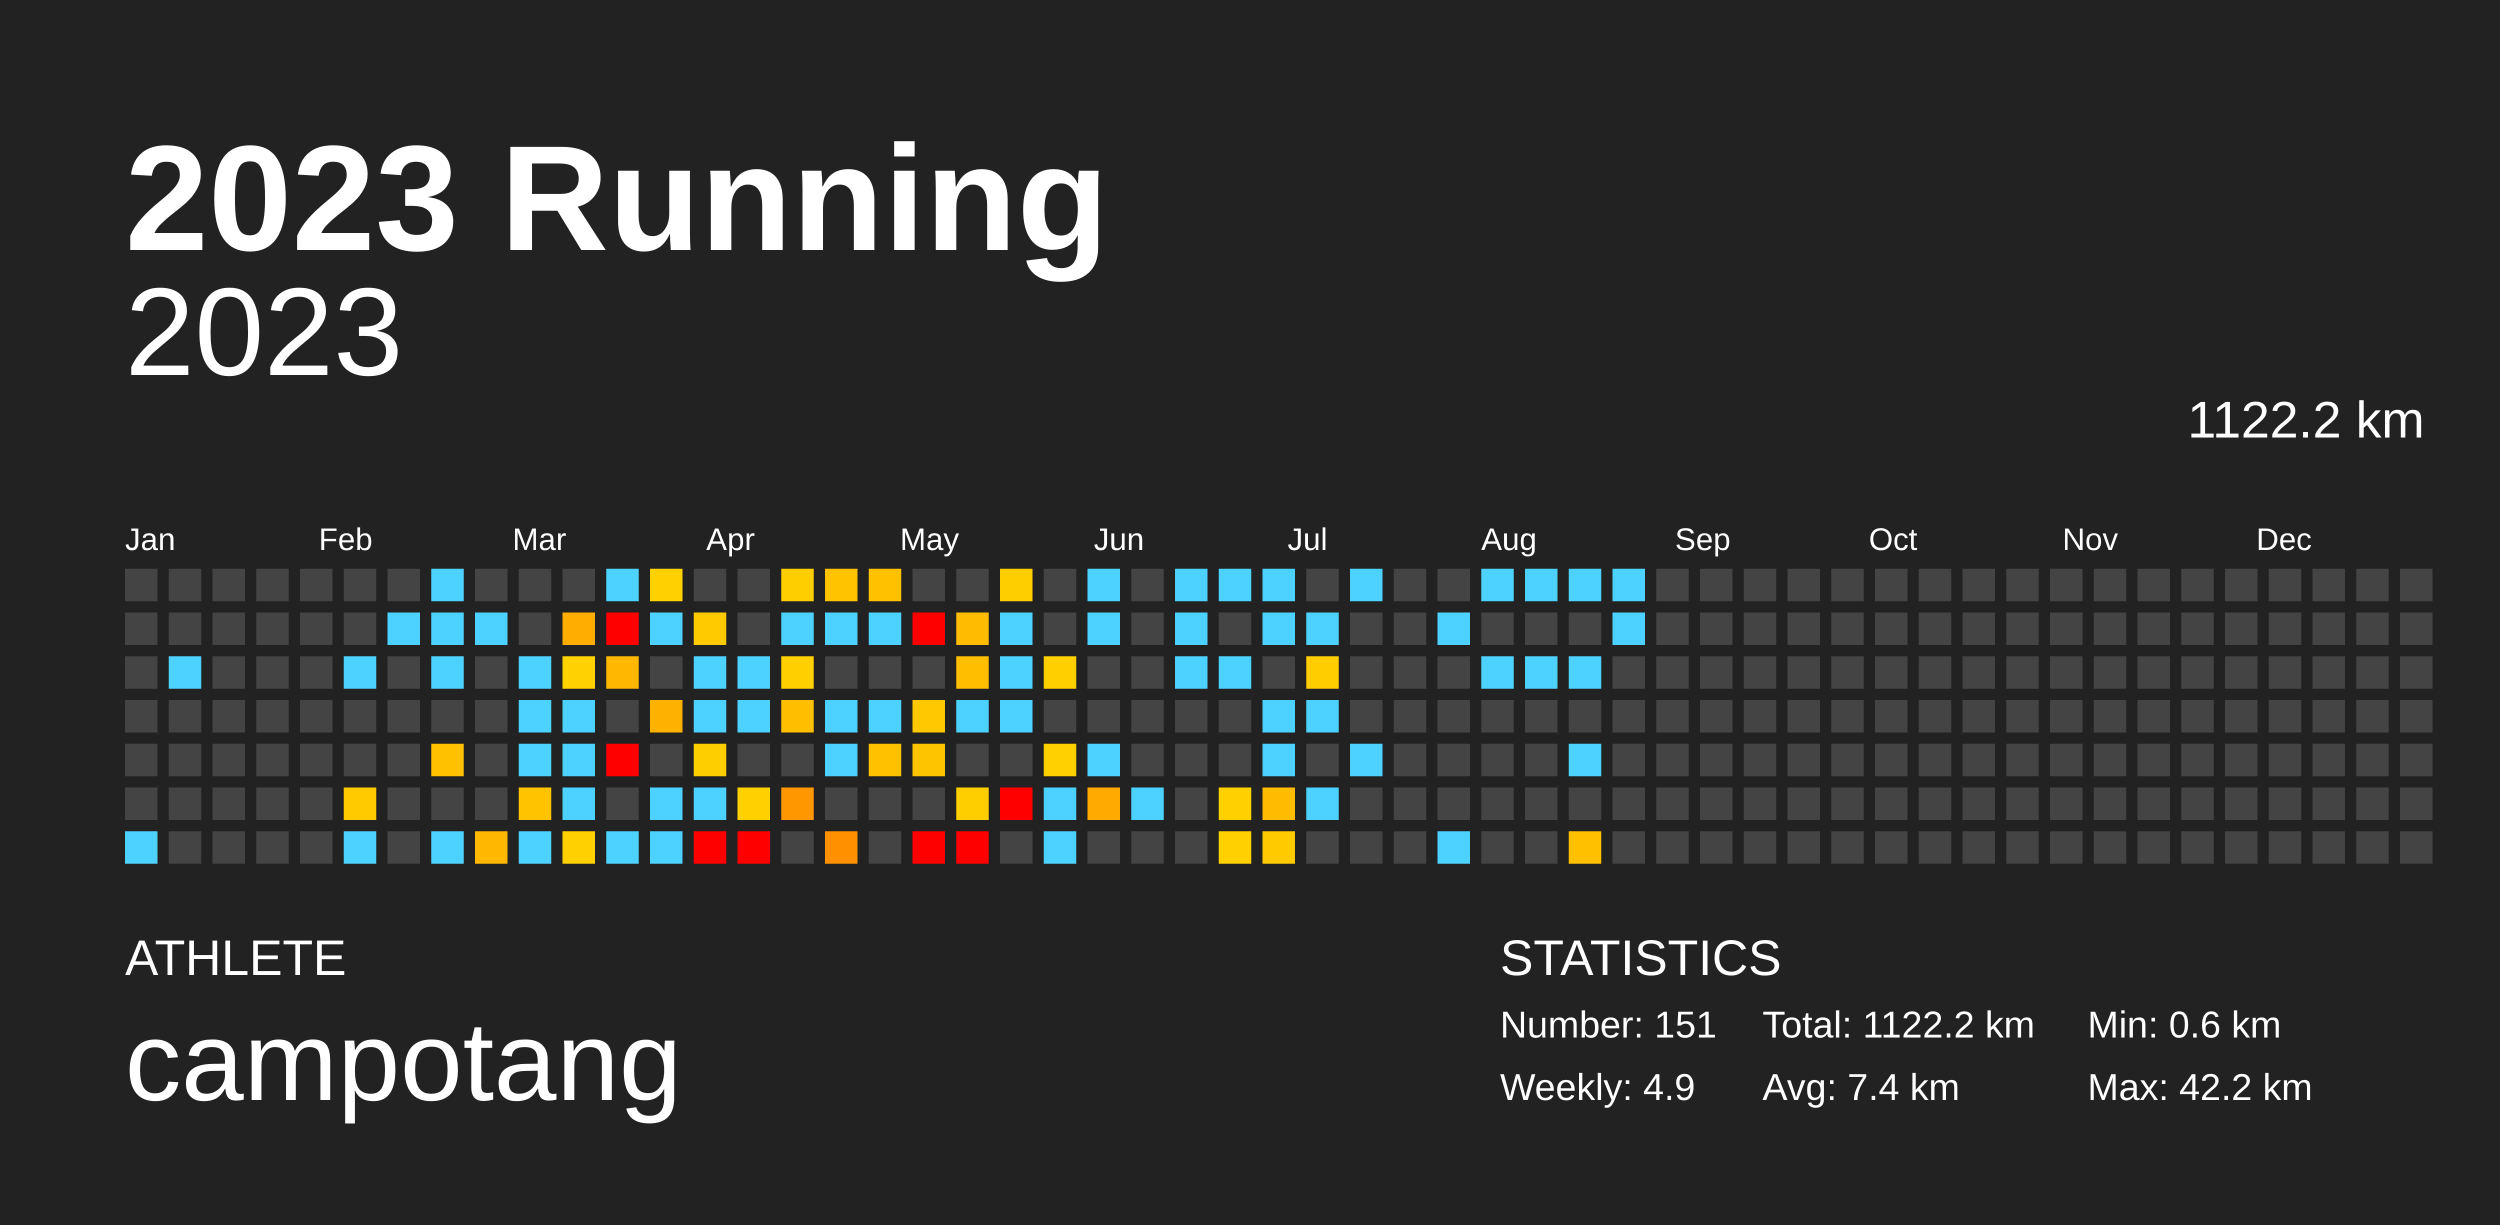
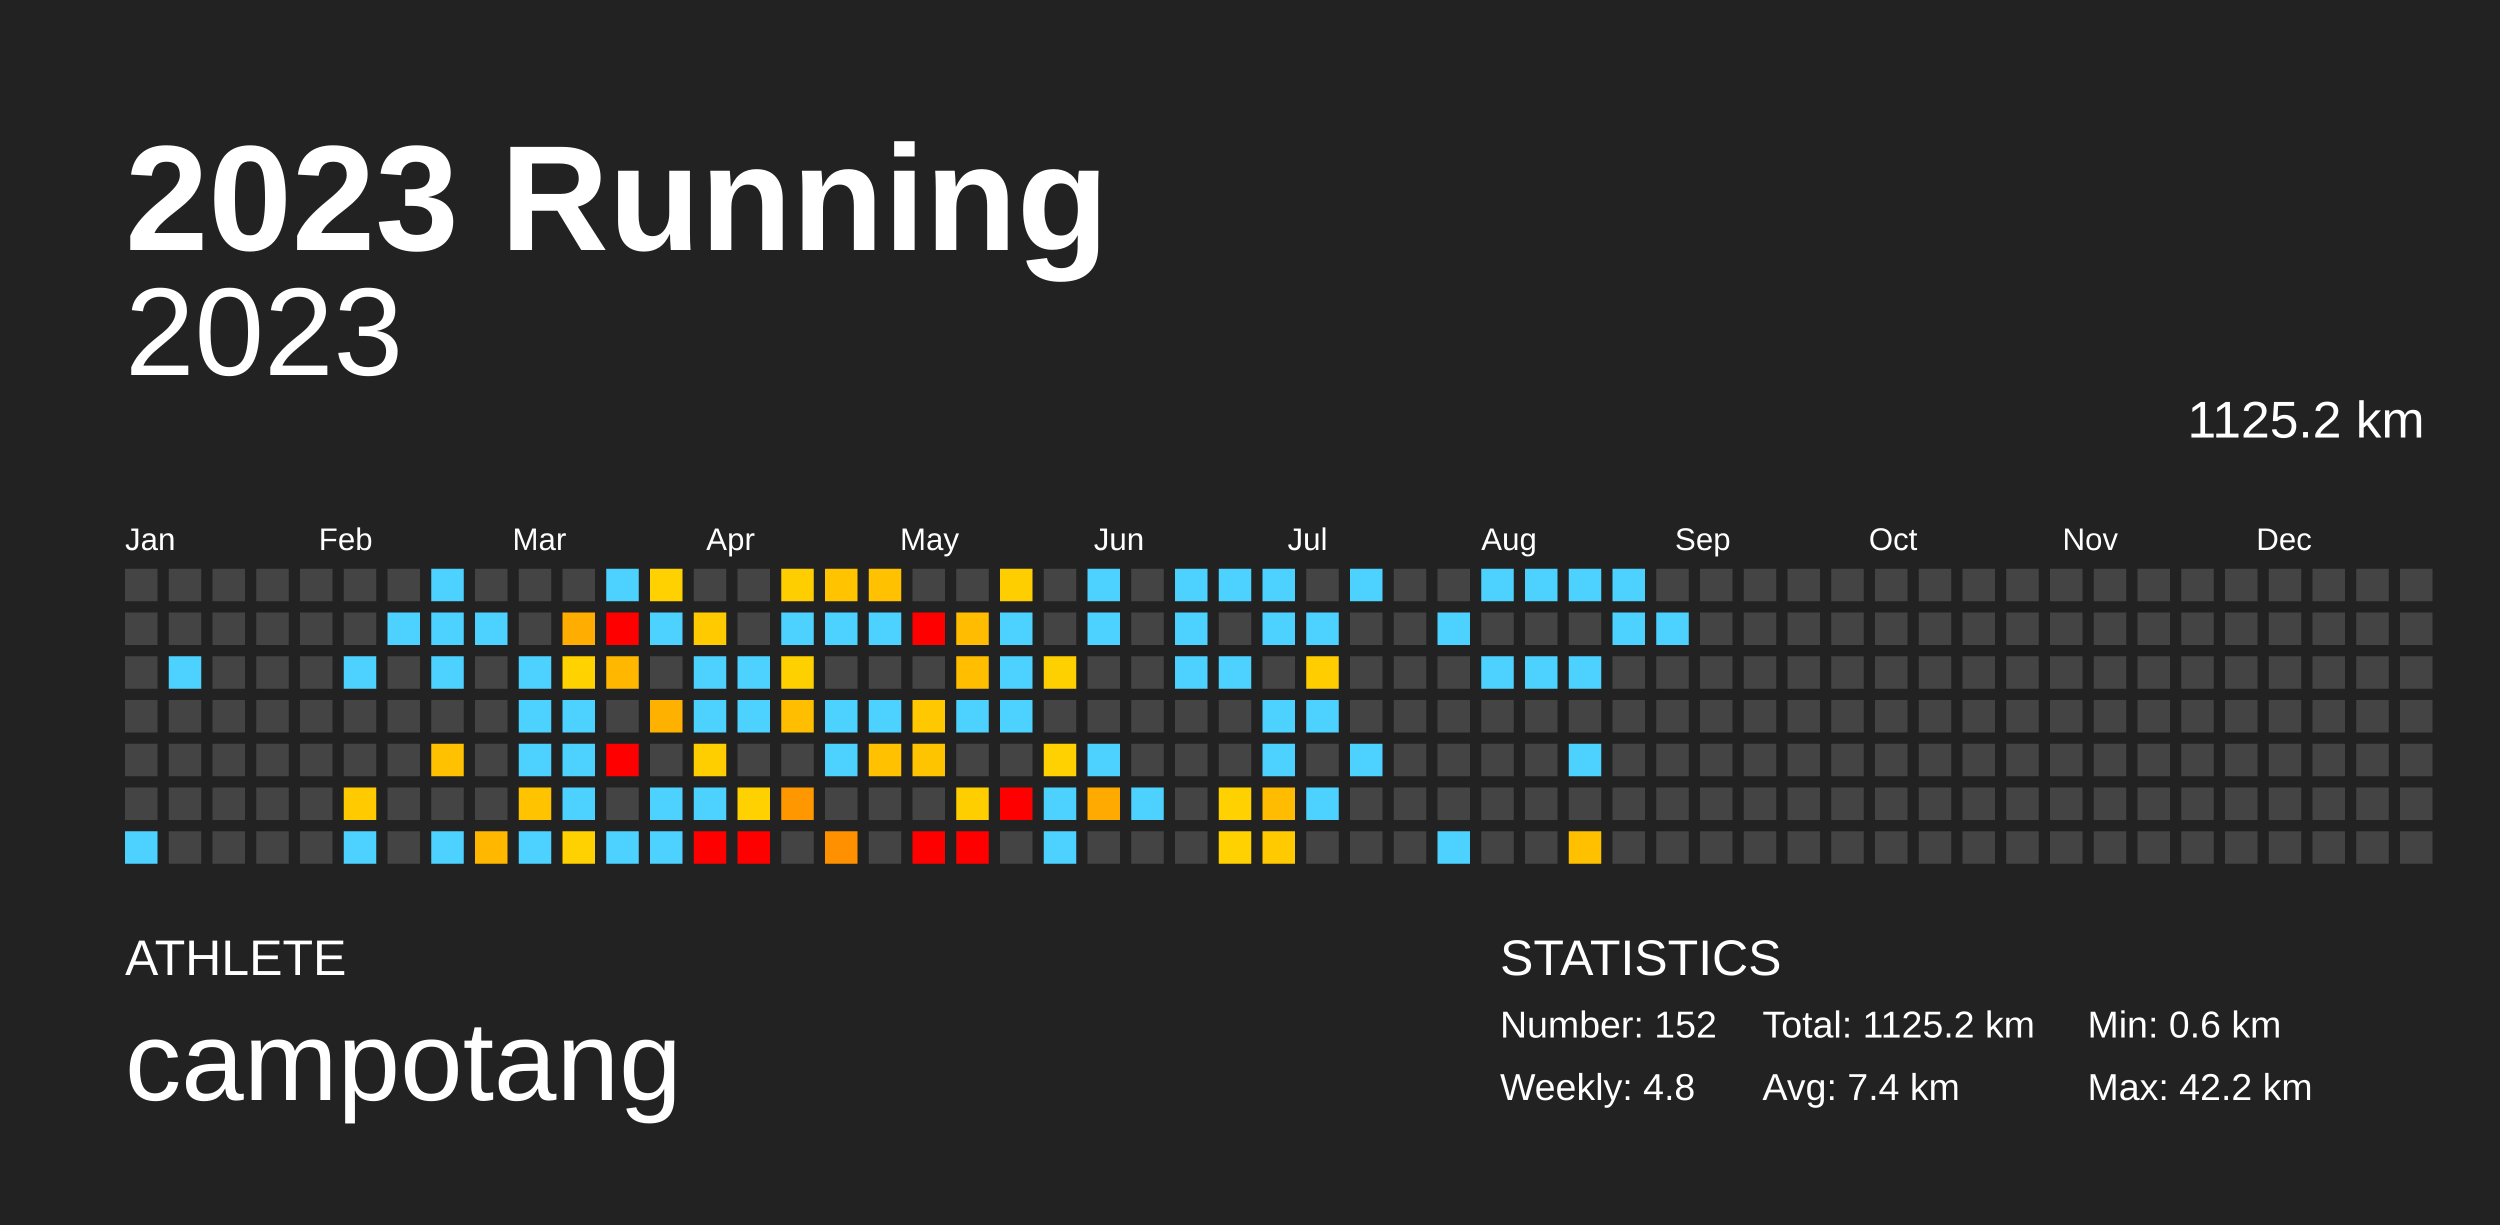
<svg xmlns="http://www.w3.org/2000/svg" baseProfile="full" height="98mm" version="1.1" viewBox="0,0,200,98" width="200mm">
  <defs />
  <rect fill="#222222" height="98" width="200" x="0" y="0" />
  <text fill="#FFFFFF" style="font-size:12px; font-family:Arial; font-weight:bold;" x="10" y="20">2023 Running</text>
  <text fill="#FFFFFF" style="font-size:4px; font-family:Arial" x="10" y="78">ATHLETE</text>
  <text fill="#FFFFFF" style="font-size:9px; font-family:Arial" x="10" y="88">campotang</text>
  <text fill="#FFFFFF" style="font-size:4px; font-family:Arial" x="120" y="78">STATISTICS</text>
-   <text fill="#FFFFFF" style="font-size:3px; font-family:Arial" x="120" y="83">Number: 151</text>
-   <text fill="#FFFFFF" style="font-size:3px; font-family:Arial" x="120" y="88">Weekly: 4.9</text>
-   <text fill="#FFFFFF" style="font-size:3px; font-family:Arial" x="141" y="83">Total: 1122.2 km</text>
+   <text fill="#FFFFFF" style="font-size:3px; font-family:Arial" x="120" y="83">Number: 152</text>
+   <text fill="#FFFFFF" style="font-size:3px; font-family:Arial" x="120" y="88">Weekly: 4.8</text>
+   <text fill="#FFFFFF" style="font-size:3px; font-family:Arial" x="141" y="83">Total: 1125.2 km</text>
  <text fill="#FFFFFF" style="font-size:3px; font-family:Arial" x="141" y="88">Avg: 7.4 km</text>
  <text fill="#FFFFFF" style="font-size:3px; font-family:Arial" x="167" y="83">Min: 0.6 km</text>
  <text fill="#FFFFFF" style="font-size:3px; font-family:Arial" x="167" y="88">Max: 42.2 km</text>
  <text alignment-baseline="hanging" fill="#FFFFFF" style="font-size:10.0px; font-family:Arial;" x="10" y="30">2023</text>
-   <text alignment-baseline="hanging" fill="#FFFFFF" style="font-size:4.125px; font-family:Arial;" x="175" y="35">1122.2 km</text>
+   <text alignment-baseline="hanging" fill="#FFFFFF" style="font-size:4.125px; font-family:Arial;" x="175" y="35">1125.2 km</text>
  <text fill="#FFFFFF" style="font-size:2.5px; font-family:Arial" x="10.0" y="44">Jan</text>
  <text fill="#FFFFFF" style="font-size:2.5px; font-family:Arial" x="25.5" y="44">Feb</text>
  <text fill="#FFFFFF" style="font-size:2.5px; font-family:Arial" x="41.0" y="44">Mar</text>
  <text fill="#FFFFFF" style="font-size:2.5px; font-family:Arial" x="56.5" y="44">Apr</text>
  <text fill="#FFFFFF" style="font-size:2.5px; font-family:Arial" x="72.0" y="44">May</text>
  <text fill="#FFFFFF" style="font-size:2.5px; font-family:Arial" x="87.5" y="44">Jun</text>
  <text fill="#FFFFFF" style="font-size:2.5px; font-family:Arial" x="103.0" y="44">Jul</text>
  <text fill="#FFFFFF" style="font-size:2.5px; font-family:Arial" x="118.5" y="44">Aug</text>
  <text fill="#FFFFFF" style="font-size:2.5px; font-family:Arial" x="134.0" y="44">Sep</text>
  <text fill="#FFFFFF" style="font-size:2.5px; font-family:Arial" x="149.5" y="44">Oct</text>
  <text fill="#FFFFFF" style="font-size:2.5px; font-family:Arial" x="165.0" y="44">Nov</text>
  <text fill="#FFFFFF" style="font-size:2.5px; font-family:Arial" x="180.5" y="44">Dec</text>
  <rect fill="#444444" height="2.6" width="2.6" x="10.0" y="45.5" />
  <rect fill="#444444" height="2.6" width="2.6" x="10.0" y="49.0" />
  <rect fill="#444444" height="2.6" width="2.6" x="10.0" y="52.5" />
  <rect fill="#444444" height="2.6" width="2.6" x="10.0" y="56.0" />
  <rect fill="#444444" height="2.6" width="2.6" x="10.0" y="59.5" />
  <rect fill="#444444" height="2.6" width="2.6" x="10.0" y="63.0" />
  <rect fill="#4dd2ff" height="2.6" width="2.6" x="10.0" y="66.5" />
  <rect fill="#444444" height="2.6" width="2.6" x="13.5" y="45.5" />
  <rect fill="#444444" height="2.6" width="2.6" x="13.5" y="49.0" />
  <rect fill="#4dd2ff" height="2.6" width="2.6" x="13.5" y="52.5" />
  <rect fill="#444444" height="2.6" width="2.6" x="13.5" y="56.0" />
  <rect fill="#444444" height="2.6" width="2.6" x="13.5" y="59.5" />
  <rect fill="#444444" height="2.6" width="2.6" x="13.5" y="63.0" />
  <rect fill="#444444" height="2.6" width="2.6" x="13.5" y="66.5" />
  <rect fill="#444444" height="2.6" width="2.6" x="17.0" y="45.5" />
  <rect fill="#444444" height="2.6" width="2.6" x="17.0" y="49.0" />
  <rect fill="#444444" height="2.6" width="2.6" x="17.0" y="52.5" />
  <rect fill="#444444" height="2.6" width="2.6" x="17.0" y="56.0" />
  <rect fill="#444444" height="2.6" width="2.6" x="17.0" y="59.5" />
  <rect fill="#444444" height="2.6" width="2.6" x="17.0" y="63.0" />
  <rect fill="#444444" height="2.6" width="2.6" x="17.0" y="66.5" />
  <rect fill="#444444" height="2.6" width="2.6" x="20.5" y="45.5" />
  <rect fill="#444444" height="2.6" width="2.6" x="20.5" y="49.0" />
  <rect fill="#444444" height="2.6" width="2.6" x="20.5" y="52.5" />
  <rect fill="#444444" height="2.6" width="2.6" x="20.5" y="56.0" />
  <rect fill="#444444" height="2.6" width="2.6" x="20.5" y="59.5" />
  <rect fill="#444444" height="2.6" width="2.6" x="20.5" y="63.0" />
  <rect fill="#444444" height="2.6" width="2.6" x="20.5" y="66.5" />
  <rect fill="#444444" height="2.6" width="2.6" x="24.0" y="45.5" />
  <rect fill="#444444" height="2.6" width="2.6" x="24.0" y="49.0" />
  <rect fill="#444444" height="2.6" width="2.6" x="24.0" y="52.5" />
  <rect fill="#444444" height="2.6" width="2.6" x="24.0" y="56.0" />
  <rect fill="#444444" height="2.6" width="2.6" x="24.0" y="59.5" />
  <rect fill="#444444" height="2.6" width="2.6" x="24.0" y="63.0" />
  <rect fill="#444444" height="2.6" width="2.6" x="24.0" y="66.5" />
  <rect fill="#444444" height="2.6" width="2.6" x="27.5" y="45.5" />
  <rect fill="#444444" height="2.6" width="2.6" x="27.5" y="49.0" />
  <rect fill="#4dd2ff" height="2.6" width="2.6" x="27.5" y="52.5" />
  <rect fill="#444444" height="2.6" width="2.6" x="27.5" y="56.0" />
  <rect fill="#444444" height="2.6" width="2.6" x="27.5" y="59.5" />
  <rect fill="#ffcb00" height="2.6" width="2.6" x="27.5" y="63.0" />
  <rect fill="#4dd2ff" height="2.6" width="2.6" x="27.5" y="66.5" />
  <rect fill="#444444" height="2.6" width="2.6" x="31.0" y="45.5" />
  <rect fill="#4dd2ff" height="2.6" width="2.6" x="31.0" y="49.0" />
  <rect fill="#444444" height="2.6" width="2.6" x="31.0" y="52.5" />
  <rect fill="#444444" height="2.6" width="2.6" x="31.0" y="56.0" />
  <rect fill="#444444" height="2.6" width="2.6" x="31.0" y="59.5" />
  <rect fill="#444444" height="2.6" width="2.6" x="31.0" y="63.0" />
  <rect fill="#444444" height="2.6" width="2.6" x="31.0" y="66.5" />
  <rect fill="#4dd2ff" height="2.6" width="2.6" x="34.5" y="45.5" />
  <rect fill="#4dd2ff" height="2.6" width="2.6" x="34.5" y="49.0" />
  <rect fill="#4dd2ff" height="2.6" width="2.6" x="34.5" y="52.5" />
  <rect fill="#444444" height="2.6" width="2.6" x="34.5" y="56.0" />
  <rect fill="#ffc100" height="2.6" width="2.6" x="34.5" y="59.5" />
  <rect fill="#444444" height="2.6" width="2.6" x="34.5" y="63.0" />
  <rect fill="#4dd2ff" height="2.6" width="2.6" x="34.5" y="66.5" />
  <rect fill="#444444" height="2.6" width="2.6" x="38.0" y="45.5" />
  <rect fill="#4dd2ff" height="2.6" width="2.6" x="38.0" y="49.0" />
  <rect fill="#444444" height="2.6" width="2.6" x="38.0" y="52.5" />
  <rect fill="#444444" height="2.6" width="2.6" x="38.0" y="56.0" />
  <rect fill="#444444" height="2.6" width="2.6" x="38.0" y="59.5" />
  <rect fill="#444444" height="2.6" width="2.6" x="38.0" y="63.0" />
  <rect fill="#ffb700" height="2.6" width="2.6" x="38.0" y="66.5" />
  <rect fill="#444444" height="2.6" width="2.6" x="41.5" y="45.5" />
  <rect fill="#444444" height="2.6" width="2.6" x="41.5" y="49.0" />
  <rect fill="#4dd2ff" height="2.6" width="2.6" x="41.5" y="52.5" />
  <rect fill="#4dd2ff" height="2.6" width="2.6" x="41.5" y="56.0" />
  <rect fill="#4dd2ff" height="2.6" width="2.6" x="41.5" y="59.5" />
  <rect fill="#ffc300" height="2.6" width="2.6" x="41.5" y="63.0" />
  <rect fill="#4dd2ff" height="2.6" width="2.6" x="41.5" y="66.5" />
  <rect fill="#444444" height="2.6" width="2.6" x="45.0" y="45.5" />
  <rect fill="#ffad00" height="2.6" width="2.6" x="45.0" y="49.0" />
  <rect fill="#ffd200" height="2.6" width="2.6" x="45.0" y="52.5" />
  <rect fill="#4dd2ff" height="2.6" width="2.6" x="45.0" y="56.0" />
  <rect fill="#4dd2ff" height="2.6" width="2.6" x="45.0" y="59.5" />
  <rect fill="#4dd2ff" height="2.6" width="2.6" x="45.0" y="63.0" />
  <rect fill="#ffd100" height="2.6" width="2.6" x="45.0" y="66.5" />
  <rect fill="#4dd2ff" height="2.6" width="2.6" x="48.5" y="45.5" />
  <rect fill="red" height="2.6" width="2.6" x="48.5" y="49.0" />
  <rect fill="#ffb700" height="2.6" width="2.6" x="48.5" y="52.5" />
  <rect fill="#444444" height="2.6" width="2.6" x="48.5" y="56.0" />
  <rect fill="red" height="2.6" width="2.6" x="48.5" y="59.5" />
  <rect fill="#444444" height="2.6" width="2.6" x="48.5" y="63.0" />
  <rect fill="#4dd2ff" height="2.6" width="2.6" x="48.5" y="66.5" />
  <rect fill="#ffd100" height="2.6" width="2.6" x="52.0" y="45.5" />
  <rect fill="#4dd2ff" height="2.6" width="2.6" x="52.0" y="49.0" />
  <rect fill="#444444" height="2.6" width="2.6" x="52.0" y="52.5" />
  <rect fill="#ffb100" height="2.6" width="2.6" x="52.0" y="56.0" />
  <rect fill="#444444" height="2.6" width="2.6" x="52.0" y="59.5" />
  <rect fill="#4dd2ff" height="2.6" width="2.6" x="52.0" y="63.0" />
  <rect fill="#4dd2ff" height="2.6" width="2.6" x="52.0" y="66.5" />
  <rect fill="#444444" height="2.6" width="2.6" x="55.5" y="45.5" />
  <rect fill="#ffcb00" height="2.6" width="2.6" x="55.5" y="49.0" />
  <rect fill="#4dd2ff" height="2.6" width="2.6" x="55.5" y="52.5" />
  <rect fill="#4dd2ff" height="2.6" width="2.6" x="55.5" y="56.0" />
  <rect fill="#ffce00" height="2.6" width="2.6" x="55.5" y="59.5" />
  <rect fill="#4dd2ff" height="2.6" width="2.6" x="55.5" y="63.0" />
  <rect fill="red" height="2.6" width="2.6" x="55.5" y="66.5" />
  <rect fill="#444444" height="2.6" width="2.6" x="59.0" y="45.5" />
  <rect fill="#444444" height="2.6" width="2.6" x="59.0" y="49.0" />
  <rect fill="#4dd2ff" height="2.6" width="2.6" x="59.0" y="52.5" />
  <rect fill="#4dd2ff" height="2.6" width="2.6" x="59.0" y="56.0" />
  <rect fill="#444444" height="2.6" width="2.6" x="59.0" y="59.5" />
  <rect fill="#ffd100" height="2.6" width="2.6" x="59.0" y="63.0" />
  <rect fill="red" height="2.6" width="2.6" x="59.0" y="66.5" />
  <rect fill="#ffce00" height="2.6" width="2.6" x="62.5" y="45.5" />
  <rect fill="#4dd2ff" height="2.6" width="2.6" x="62.5" y="49.0" />
  <rect fill="#ffd000" height="2.6" width="2.6" x="62.5" y="52.5" />
  <rect fill="#ffbe00" height="2.6" width="2.6" x="62.5" y="56.0" />
  <rect fill="#444444" height="2.6" width="2.6" x="62.5" y="59.5" />
  <rect fill="#ff9700" height="2.6" width="2.6" x="62.5" y="63.0" />
  <rect fill="#444444" height="2.6" width="2.6" x="62.5" y="66.5" />
  <rect fill="#ffc300" height="2.6" width="2.6" x="66.0" y="45.5" />
  <rect fill="#4dd2ff" height="2.6" width="2.6" x="66.0" y="49.0" />
  <rect fill="#444444" height="2.6" width="2.6" x="66.0" y="52.5" />
  <rect fill="#4dd2ff" height="2.6" width="2.6" x="66.0" y="56.0" />
  <rect fill="#4dd2ff" height="2.6" width="2.6" x="66.0" y="59.5" />
  <rect fill="#444444" height="2.6" width="2.6" x="66.0" y="63.0" />
  <rect fill="#ff9100" height="2.6" width="2.6" x="66.0" y="66.5" />
  <rect fill="#ffc100" height="2.6" width="2.6" x="69.5" y="45.5" />
  <rect fill="#4dd2ff" height="2.6" width="2.6" x="69.5" y="49.0" />
  <rect fill="#444444" height="2.6" width="2.6" x="69.5" y="52.5" />
  <rect fill="#4dd2ff" height="2.6" width="2.6" x="69.5" y="56.0" />
  <rect fill="#ffc100" height="2.6" width="2.6" x="69.5" y="59.5" />
  <rect fill="#444444" height="2.6" width="2.6" x="69.5" y="63.0" />
  <rect fill="#444444" height="2.6" width="2.6" x="69.5" y="66.5" />
  <rect fill="#444444" height="2.6" width="2.6" x="73.0" y="45.5" />
  <rect fill="red" height="2.6" width="2.6" x="73.0" y="49.0" />
  <rect fill="#444444" height="2.6" width="2.6" x="73.0" y="52.5" />
  <rect fill="#ffc800" height="2.6" width="2.6" x="73.0" y="56.0" />
  <rect fill="#ffc400" height="2.6" width="2.6" x="73.0" y="59.5" />
  <rect fill="#444444" height="2.6" width="2.6" x="73.0" y="63.0" />
  <rect fill="red" height="2.6" width="2.6" x="73.0" y="66.5" />
  <rect fill="#444444" height="2.6" width="2.6" x="76.5" y="45.5" />
  <rect fill="#ffbc00" height="2.6" width="2.6" x="76.5" y="49.0" />
  <rect fill="#ffbe00" height="2.6" width="2.6" x="76.5" y="52.5" />
  <rect fill="#4dd2ff" height="2.6" width="2.6" x="76.5" y="56.0" />
  <rect fill="#444444" height="2.6" width="2.6" x="76.5" y="59.5" />
  <rect fill="#ffce00" height="2.6" width="2.6" x="76.5" y="63.0" />
  <rect fill="red" height="2.6" width="2.6" x="76.5" y="66.5" />
  <rect fill="#ffce00" height="2.6" width="2.6" x="80.0" y="45.5" />
  <rect fill="#4dd2ff" height="2.6" width="2.6" x="80.0" y="49.0" />
  <rect fill="#4dd2ff" height="2.6" width="2.6" x="80.0" y="52.5" />
  <rect fill="#4dd2ff" height="2.6" width="2.6" x="80.0" y="56.0" />
  <rect fill="#444444" height="2.6" width="2.6" x="80.0" y="59.5" />
  <rect fill="red" height="2.6" width="2.6" x="80.0" y="63.0" />
  <rect fill="#444444" height="2.6" width="2.6" x="80.0" y="66.5" />
  <rect fill="#444444" height="2.6" width="2.6" x="83.5" y="45.5" />
  <rect fill="#444444" height="2.6" width="2.6" x="83.5" y="49.0" />
  <rect fill="#ffd000" height="2.6" width="2.6" x="83.5" y="52.5" />
  <rect fill="#444444" height="2.6" width="2.6" x="83.5" y="56.0" />
  <rect fill="#ffd100" height="2.6" width="2.6" x="83.5" y="59.5" />
  <rect fill="#4dd2ff" height="2.6" width="2.6" x="83.5" y="63.0" />
  <rect fill="#4dd2ff" height="2.6" width="2.6" x="83.5" y="66.5" />
  <rect fill="#4dd2ff" height="2.6" width="2.6" x="87.0" y="45.5" />
  <rect fill="#4dd2ff" height="2.6" width="2.6" x="87.0" y="49.0" />
  <rect fill="#444444" height="2.6" width="2.6" x="87.0" y="52.5" />
  <rect fill="#444444" height="2.6" width="2.6" x="87.0" y="56.0" />
  <rect fill="#4dd2ff" height="2.6" width="2.6" x="87.0" y="59.5" />
  <rect fill="#ffaa00" height="2.6" width="2.6" x="87.0" y="63.0" />
  <rect fill="#444444" height="2.6" width="2.6" x="87.0" y="66.5" />
  <rect fill="#444444" height="2.6" width="2.6" x="90.5" y="45.5" />
  <rect fill="#444444" height="2.6" width="2.6" x="90.5" y="49.0" />
  <rect fill="#444444" height="2.6" width="2.6" x="90.5" y="52.5" />
  <rect fill="#444444" height="2.6" width="2.6" x="90.5" y="56.0" />
  <rect fill="#444444" height="2.6" width="2.6" x="90.5" y="59.5" />
  <rect fill="#4dd2ff" height="2.6" width="2.6" x="90.5" y="63.0" />
  <rect fill="#444444" height="2.6" width="2.6" x="90.5" y="66.5" />
  <rect fill="#4dd2ff" height="2.6" width="2.6" x="94.0" y="45.5" />
  <rect fill="#4dd2ff" height="2.6" width="2.6" x="94.0" y="49.0" />
  <rect fill="#4dd2ff" height="2.6" width="2.6" x="94.0" y="52.5" />
  <rect fill="#444444" height="2.6" width="2.6" x="94.0" y="56.0" />
  <rect fill="#444444" height="2.6" width="2.6" x="94.0" y="59.5" />
  <rect fill="#444444" height="2.6" width="2.6" x="94.0" y="63.0" />
  <rect fill="#444444" height="2.6" width="2.6" x="94.0" y="66.5" />
  <rect fill="#4dd2ff" height="2.6" width="2.6" x="97.5" y="45.5" />
  <rect fill="#444444" height="2.6" width="2.6" x="97.5" y="49.0" />
  <rect fill="#4dd2ff" height="2.6" width="2.6" x="97.5" y="52.5" />
  <rect fill="#444444" height="2.6" width="2.6" x="97.5" y="56.0" />
  <rect fill="#444444" height="2.6" width="2.6" x="97.5" y="59.5" />
  <rect fill="#ffd100" height="2.6" width="2.6" x="97.5" y="63.0" />
  <rect fill="#ffd100" height="2.6" width="2.6" x="97.5" y="66.5" />
  <rect fill="#4dd2ff" height="2.6" width="2.6" x="101.0" y="45.5" />
  <rect fill="#4dd2ff" height="2.6" width="2.6" x="101.0" y="49.0" />
  <rect fill="#444444" height="2.6" width="2.6" x="101.0" y="52.5" />
  <rect fill="#4dd2ff" height="2.6" width="2.6" x="101.0" y="56.0" />
  <rect fill="#4dd2ff" height="2.6" width="2.6" x="101.0" y="59.5" />
  <rect fill="#ffbc00" height="2.6" width="2.6" x="101.0" y="63.0" />
  <rect fill="#ffcb00" height="2.6" width="2.6" x="101.0" y="66.5" />
  <rect fill="#444444" height="2.6" width="2.6" x="104.5" y="45.5" />
  <rect fill="#4dd2ff" height="2.6" width="2.6" x="104.5" y="49.0" />
  <rect fill="#ffcd00" height="2.6" width="2.6" x="104.5" y="52.5" />
  <rect fill="#4dd2ff" height="2.6" width="2.6" x="104.5" y="56.0" />
  <rect fill="#444444" height="2.6" width="2.6" x="104.5" y="59.5" />
  <rect fill="#4dd2ff" height="2.6" width="2.6" x="104.5" y="63.0" />
  <rect fill="#444444" height="2.6" width="2.6" x="104.5" y="66.5" />
  <rect fill="#4dd2ff" height="2.6" width="2.6" x="108.0" y="45.5" />
  <rect fill="#444444" height="2.6" width="2.6" x="108.0" y="49.0" />
  <rect fill="#444444" height="2.6" width="2.6" x="108.0" y="52.5" />
  <rect fill="#444444" height="2.6" width="2.6" x="108.0" y="56.0" />
  <rect fill="#4dd2ff" height="2.6" width="2.6" x="108.0" y="59.5" />
  <rect fill="#444444" height="2.6" width="2.6" x="108.0" y="63.0" />
  <rect fill="#444444" height="2.6" width="2.6" x="108.0" y="66.5" />
  <rect fill="#444444" height="2.6" width="2.6" x="111.5" y="45.5" />
  <rect fill="#444444" height="2.6" width="2.6" x="111.5" y="49.0" />
  <rect fill="#444444" height="2.6" width="2.6" x="111.5" y="52.5" />
  <rect fill="#444444" height="2.6" width="2.6" x="111.5" y="56.0" />
  <rect fill="#444444" height="2.6" width="2.6" x="111.5" y="59.5" />
  <rect fill="#444444" height="2.6" width="2.6" x="111.5" y="63.0" />
  <rect fill="#444444" height="2.6" width="2.6" x="111.5" y="66.5" />
  <rect fill="#444444" height="2.6" width="2.6" x="115.0" y="45.5" />
  <rect fill="#4dd2ff" height="2.6" width="2.6" x="115.0" y="49.0" />
  <rect fill="#444444" height="2.6" width="2.6" x="115.0" y="52.5" />
  <rect fill="#444444" height="2.6" width="2.6" x="115.0" y="56.0" />
  <rect fill="#444444" height="2.6" width="2.6" x="115.0" y="59.5" />
  <rect fill="#444444" height="2.6" width="2.6" x="115.0" y="63.0" />
  <rect fill="#4dd2ff" height="2.6" width="2.6" x="115.0" y="66.5" />
  <rect fill="#4dd2ff" height="2.6" width="2.6" x="118.5" y="45.5" />
  <rect fill="#444444" height="2.6" width="2.6" x="118.5" y="49.0" />
  <rect fill="#4dd2ff" height="2.6" width="2.6" x="118.5" y="52.5" />
  <rect fill="#444444" height="2.6" width="2.6" x="118.5" y="56.0" />
  <rect fill="#444444" height="2.6" width="2.6" x="118.5" y="59.5" />
  <rect fill="#444444" height="2.6" width="2.6" x="118.5" y="63.0" />
  <rect fill="#444444" height="2.6" width="2.6" x="118.5" y="66.5" />
  <rect fill="#4dd2ff" height="2.6" width="2.6" x="122.0" y="45.5" />
  <rect fill="#444444" height="2.6" width="2.6" x="122.0" y="49.0" />
  <rect fill="#4dd2ff" height="2.6" width="2.6" x="122.0" y="52.5" />
  <rect fill="#444444" height="2.6" width="2.6" x="122.0" y="56.0" />
  <rect fill="#444444" height="2.6" width="2.6" x="122.0" y="59.5" />
  <rect fill="#444444" height="2.6" width="2.6" x="122.0" y="63.0" />
  <rect fill="#444444" height="2.6" width="2.6" x="122.0" y="66.5" />
  <rect fill="#4dd2ff" height="2.6" width="2.6" x="125.5" y="45.5" />
  <rect fill="#444444" height="2.6" width="2.6" x="125.5" y="49.0" />
  <rect fill="#4dd2ff" height="2.6" width="2.6" x="125.5" y="52.5" />
  <rect fill="#444444" height="2.6" width="2.6" x="125.5" y="56.0" />
  <rect fill="#4dd2ff" height="2.6" width="2.6" x="125.5" y="59.5" />
  <rect fill="#444444" height="2.6" width="2.6" x="125.5" y="63.0" />
  <rect fill="#ffc000" height="2.6" width="2.6" x="125.5" y="66.5" />
  <rect fill="#4dd2ff" height="2.6" width="2.6" x="129.0" y="45.5" />
  <rect fill="#4dd2ff" height="2.6" width="2.6" x="129.0" y="49.0" />
  <rect fill="#444444" height="2.6" width="2.6" x="129.0" y="52.5" />
  <rect fill="#444444" height="2.6" width="2.6" x="129.0" y="56.0" />
  <rect fill="#444444" height="2.6" width="2.6" x="129.0" y="59.5" />
  <rect fill="#444444" height="2.6" width="2.6" x="129.0" y="63.0" />
  <rect fill="#444444" height="2.6" width="2.6" x="129.0" y="66.5" />
  <rect fill="#444444" height="2.6" width="2.6" x="132.5" y="45.5" />
-   <rect fill="#444444" height="2.6" width="2.6" x="132.5" y="49.0" />
+   <rect fill="#4dd2ff" height="2.6" width="2.6" x="132.5" y="49.0" />
  <rect fill="#444444" height="2.6" width="2.6" x="132.5" y="52.5" />
  <rect fill="#444444" height="2.6" width="2.6" x="132.5" y="56.0" />
  <rect fill="#444444" height="2.6" width="2.6" x="132.5" y="59.5" />
  <rect fill="#444444" height="2.6" width="2.6" x="132.5" y="63.0" />
  <rect fill="#444444" height="2.6" width="2.6" x="132.5" y="66.5" />
  <rect fill="#444444" height="2.6" width="2.6" x="136.0" y="45.5" />
  <rect fill="#444444" height="2.6" width="2.6" x="136.0" y="49.0" />
  <rect fill="#444444" height="2.6" width="2.6" x="136.0" y="52.5" />
  <rect fill="#444444" height="2.6" width="2.6" x="136.0" y="56.0" />
  <rect fill="#444444" height="2.6" width="2.6" x="136.0" y="59.5" />
  <rect fill="#444444" height="2.6" width="2.6" x="136.0" y="63.0" />
  <rect fill="#444444" height="2.6" width="2.6" x="136.0" y="66.5" />
  <rect fill="#444444" height="2.6" width="2.6" x="139.5" y="45.5" />
  <rect fill="#444444" height="2.6" width="2.6" x="139.5" y="49.0" />
  <rect fill="#444444" height="2.6" width="2.6" x="139.5" y="52.5" />
  <rect fill="#444444" height="2.6" width="2.6" x="139.5" y="56.0" />
  <rect fill="#444444" height="2.6" width="2.6" x="139.5" y="59.5" />
  <rect fill="#444444" height="2.6" width="2.6" x="139.5" y="63.0" />
  <rect fill="#444444" height="2.6" width="2.6" x="139.5" y="66.5" />
  <rect fill="#444444" height="2.6" width="2.6" x="143.0" y="45.5" />
  <rect fill="#444444" height="2.6" width="2.6" x="143.0" y="49.0" />
  <rect fill="#444444" height="2.6" width="2.6" x="143.0" y="52.5" />
  <rect fill="#444444" height="2.6" width="2.6" x="143.0" y="56.0" />
  <rect fill="#444444" height="2.6" width="2.6" x="143.0" y="59.5" />
  <rect fill="#444444" height="2.6" width="2.6" x="143.0" y="63.0" />
  <rect fill="#444444" height="2.6" width="2.6" x="143.0" y="66.5" />
  <rect fill="#444444" height="2.6" width="2.6" x="146.5" y="45.5" />
  <rect fill="#444444" height="2.6" width="2.6" x="146.5" y="49.0" />
  <rect fill="#444444" height="2.6" width="2.6" x="146.5" y="52.5" />
  <rect fill="#444444" height="2.6" width="2.6" x="146.5" y="56.0" />
  <rect fill="#444444" height="2.6" width="2.6" x="146.5" y="59.5" />
  <rect fill="#444444" height="2.6" width="2.6" x="146.5" y="63.0" />
  <rect fill="#444444" height="2.6" width="2.6" x="146.5" y="66.5" />
  <rect fill="#444444" height="2.6" width="2.6" x="150.0" y="45.5" />
  <rect fill="#444444" height="2.6" width="2.6" x="150.0" y="49.0" />
  <rect fill="#444444" height="2.6" width="2.6" x="150.0" y="52.5" />
  <rect fill="#444444" height="2.6" width="2.6" x="150.0" y="56.0" />
  <rect fill="#444444" height="2.6" width="2.6" x="150.0" y="59.5" />
  <rect fill="#444444" height="2.6" width="2.6" x="150.0" y="63.0" />
  <rect fill="#444444" height="2.6" width="2.6" x="150.0" y="66.5" />
  <rect fill="#444444" height="2.6" width="2.6" x="153.5" y="45.5" />
  <rect fill="#444444" height="2.6" width="2.6" x="153.5" y="49.0" />
  <rect fill="#444444" height="2.6" width="2.6" x="153.5" y="52.5" />
  <rect fill="#444444" height="2.6" width="2.6" x="153.5" y="56.0" />
  <rect fill="#444444" height="2.6" width="2.6" x="153.5" y="59.5" />
  <rect fill="#444444" height="2.6" width="2.6" x="153.5" y="63.0" />
  <rect fill="#444444" height="2.6" width="2.6" x="153.5" y="66.5" />
  <rect fill="#444444" height="2.6" width="2.6" x="157.0" y="45.5" />
  <rect fill="#444444" height="2.6" width="2.6" x="157.0" y="49.0" />
  <rect fill="#444444" height="2.6" width="2.6" x="157.0" y="52.5" />
  <rect fill="#444444" height="2.6" width="2.6" x="157.0" y="56.0" />
  <rect fill="#444444" height="2.6" width="2.6" x="157.0" y="59.5" />
  <rect fill="#444444" height="2.6" width="2.6" x="157.0" y="63.0" />
  <rect fill="#444444" height="2.6" width="2.6" x="157.0" y="66.5" />
  <rect fill="#444444" height="2.6" width="2.6" x="160.5" y="45.5" />
  <rect fill="#444444" height="2.6" width="2.6" x="160.5" y="49.0" />
  <rect fill="#444444" height="2.6" width="2.6" x="160.5" y="52.5" />
  <rect fill="#444444" height="2.6" width="2.6" x="160.5" y="56.0" />
  <rect fill="#444444" height="2.6" width="2.6" x="160.5" y="59.5" />
  <rect fill="#444444" height="2.6" width="2.6" x="160.5" y="63.0" />
  <rect fill="#444444" height="2.6" width="2.6" x="160.5" y="66.5" />
  <rect fill="#444444" height="2.6" width="2.6" x="164.0" y="45.5" />
  <rect fill="#444444" height="2.6" width="2.6" x="164.0" y="49.0" />
  <rect fill="#444444" height="2.6" width="2.6" x="164.0" y="52.5" />
  <rect fill="#444444" height="2.6" width="2.6" x="164.0" y="56.0" />
  <rect fill="#444444" height="2.6" width="2.6" x="164.0" y="59.5" />
  <rect fill="#444444" height="2.6" width="2.6" x="164.0" y="63.0" />
  <rect fill="#444444" height="2.6" width="2.6" x="164.0" y="66.5" />
  <rect fill="#444444" height="2.6" width="2.6" x="167.5" y="45.5" />
  <rect fill="#444444" height="2.6" width="2.6" x="167.5" y="49.0" />
  <rect fill="#444444" height="2.6" width="2.6" x="167.5" y="52.5" />
  <rect fill="#444444" height="2.6" width="2.6" x="167.5" y="56.0" />
  <rect fill="#444444" height="2.6" width="2.6" x="167.5" y="59.5" />
  <rect fill="#444444" height="2.6" width="2.6" x="167.5" y="63.0" />
  <rect fill="#444444" height="2.6" width="2.6" x="167.5" y="66.5" />
  <rect fill="#444444" height="2.6" width="2.6" x="171.0" y="45.5" />
  <rect fill="#444444" height="2.6" width="2.6" x="171.0" y="49.0" />
  <rect fill="#444444" height="2.6" width="2.6" x="171.0" y="52.5" />
  <rect fill="#444444" height="2.6" width="2.6" x="171.0" y="56.0" />
  <rect fill="#444444" height="2.6" width="2.6" x="171.0" y="59.5" />
  <rect fill="#444444" height="2.6" width="2.6" x="171.0" y="63.0" />
  <rect fill="#444444" height="2.6" width="2.6" x="171.0" y="66.5" />
  <rect fill="#444444" height="2.6" width="2.6" x="174.5" y="45.5" />
  <rect fill="#444444" height="2.6" width="2.6" x="174.5" y="49.0" />
  <rect fill="#444444" height="2.6" width="2.6" x="174.5" y="52.5" />
  <rect fill="#444444" height="2.6" width="2.6" x="174.5" y="56.0" />
  <rect fill="#444444" height="2.6" width="2.6" x="174.5" y="59.5" />
  <rect fill="#444444" height="2.6" width="2.6" x="174.5" y="63.0" />
  <rect fill="#444444" height="2.6" width="2.6" x="174.5" y="66.5" />
  <rect fill="#444444" height="2.6" width="2.6" x="178.0" y="45.5" />
  <rect fill="#444444" height="2.6" width="2.6" x="178.0" y="49.0" />
  <rect fill="#444444" height="2.6" width="2.6" x="178.0" y="52.5" />
  <rect fill="#444444" height="2.6" width="2.6" x="178.0" y="56.0" />
  <rect fill="#444444" height="2.6" width="2.6" x="178.0" y="59.5" />
  <rect fill="#444444" height="2.6" width="2.6" x="178.0" y="63.0" />
  <rect fill="#444444" height="2.6" width="2.6" x="178.0" y="66.5" />
  <rect fill="#444444" height="2.6" width="2.6" x="181.5" y="45.5" />
  <rect fill="#444444" height="2.6" width="2.6" x="181.5" y="49.0" />
  <rect fill="#444444" height="2.6" width="2.6" x="181.5" y="52.5" />
  <rect fill="#444444" height="2.6" width="2.6" x="181.5" y="56.0" />
  <rect fill="#444444" height="2.6" width="2.6" x="181.5" y="59.5" />
  <rect fill="#444444" height="2.6" width="2.6" x="181.5" y="63.0" />
  <rect fill="#444444" height="2.6" width="2.6" x="181.5" y="66.5" />
  <rect fill="#444444" height="2.6" width="2.6" x="185.0" y="45.5" />
  <rect fill="#444444" height="2.6" width="2.6" x="185.0" y="49.0" />
  <rect fill="#444444" height="2.6" width="2.6" x="185.0" y="52.5" />
  <rect fill="#444444" height="2.6" width="2.6" x="185.0" y="56.0" />
  <rect fill="#444444" height="2.6" width="2.6" x="185.0" y="59.5" />
  <rect fill="#444444" height="2.6" width="2.6" x="185.0" y="63.0" />
  <rect fill="#444444" height="2.6" width="2.6" x="185.0" y="66.5" />
  <rect fill="#444444" height="2.6" width="2.6" x="188.5" y="45.5" />
  <rect fill="#444444" height="2.6" width="2.6" x="188.5" y="49.0" />
  <rect fill="#444444" height="2.6" width="2.6" x="188.5" y="52.5" />
  <rect fill="#444444" height="2.6" width="2.6" x="188.5" y="56.0" />
  <rect fill="#444444" height="2.6" width="2.6" x="188.5" y="59.5" />
  <rect fill="#444444" height="2.6" width="2.6" x="188.5" y="63.0" />
  <rect fill="#444444" height="2.6" width="2.6" x="188.5" y="66.5" />
  <rect fill="#444444" height="2.6" width="2.6" x="192.0" y="45.5" />
  <rect fill="#444444" height="2.6" width="2.6" x="192.0" y="49.0" />
  <rect fill="#444444" height="2.6" width="2.6" x="192.0" y="52.5" />
  <rect fill="#444444" height="2.6" width="2.6" x="192.0" y="56.0" />
  <rect fill="#444444" height="2.6" width="2.6" x="192.0" y="59.5" />
  <rect fill="#444444" height="2.6" width="2.6" x="192.0" y="63.0" />
  <rect fill="#444444" height="2.6" width="2.6" x="192.0" y="66.5" />
</svg>
